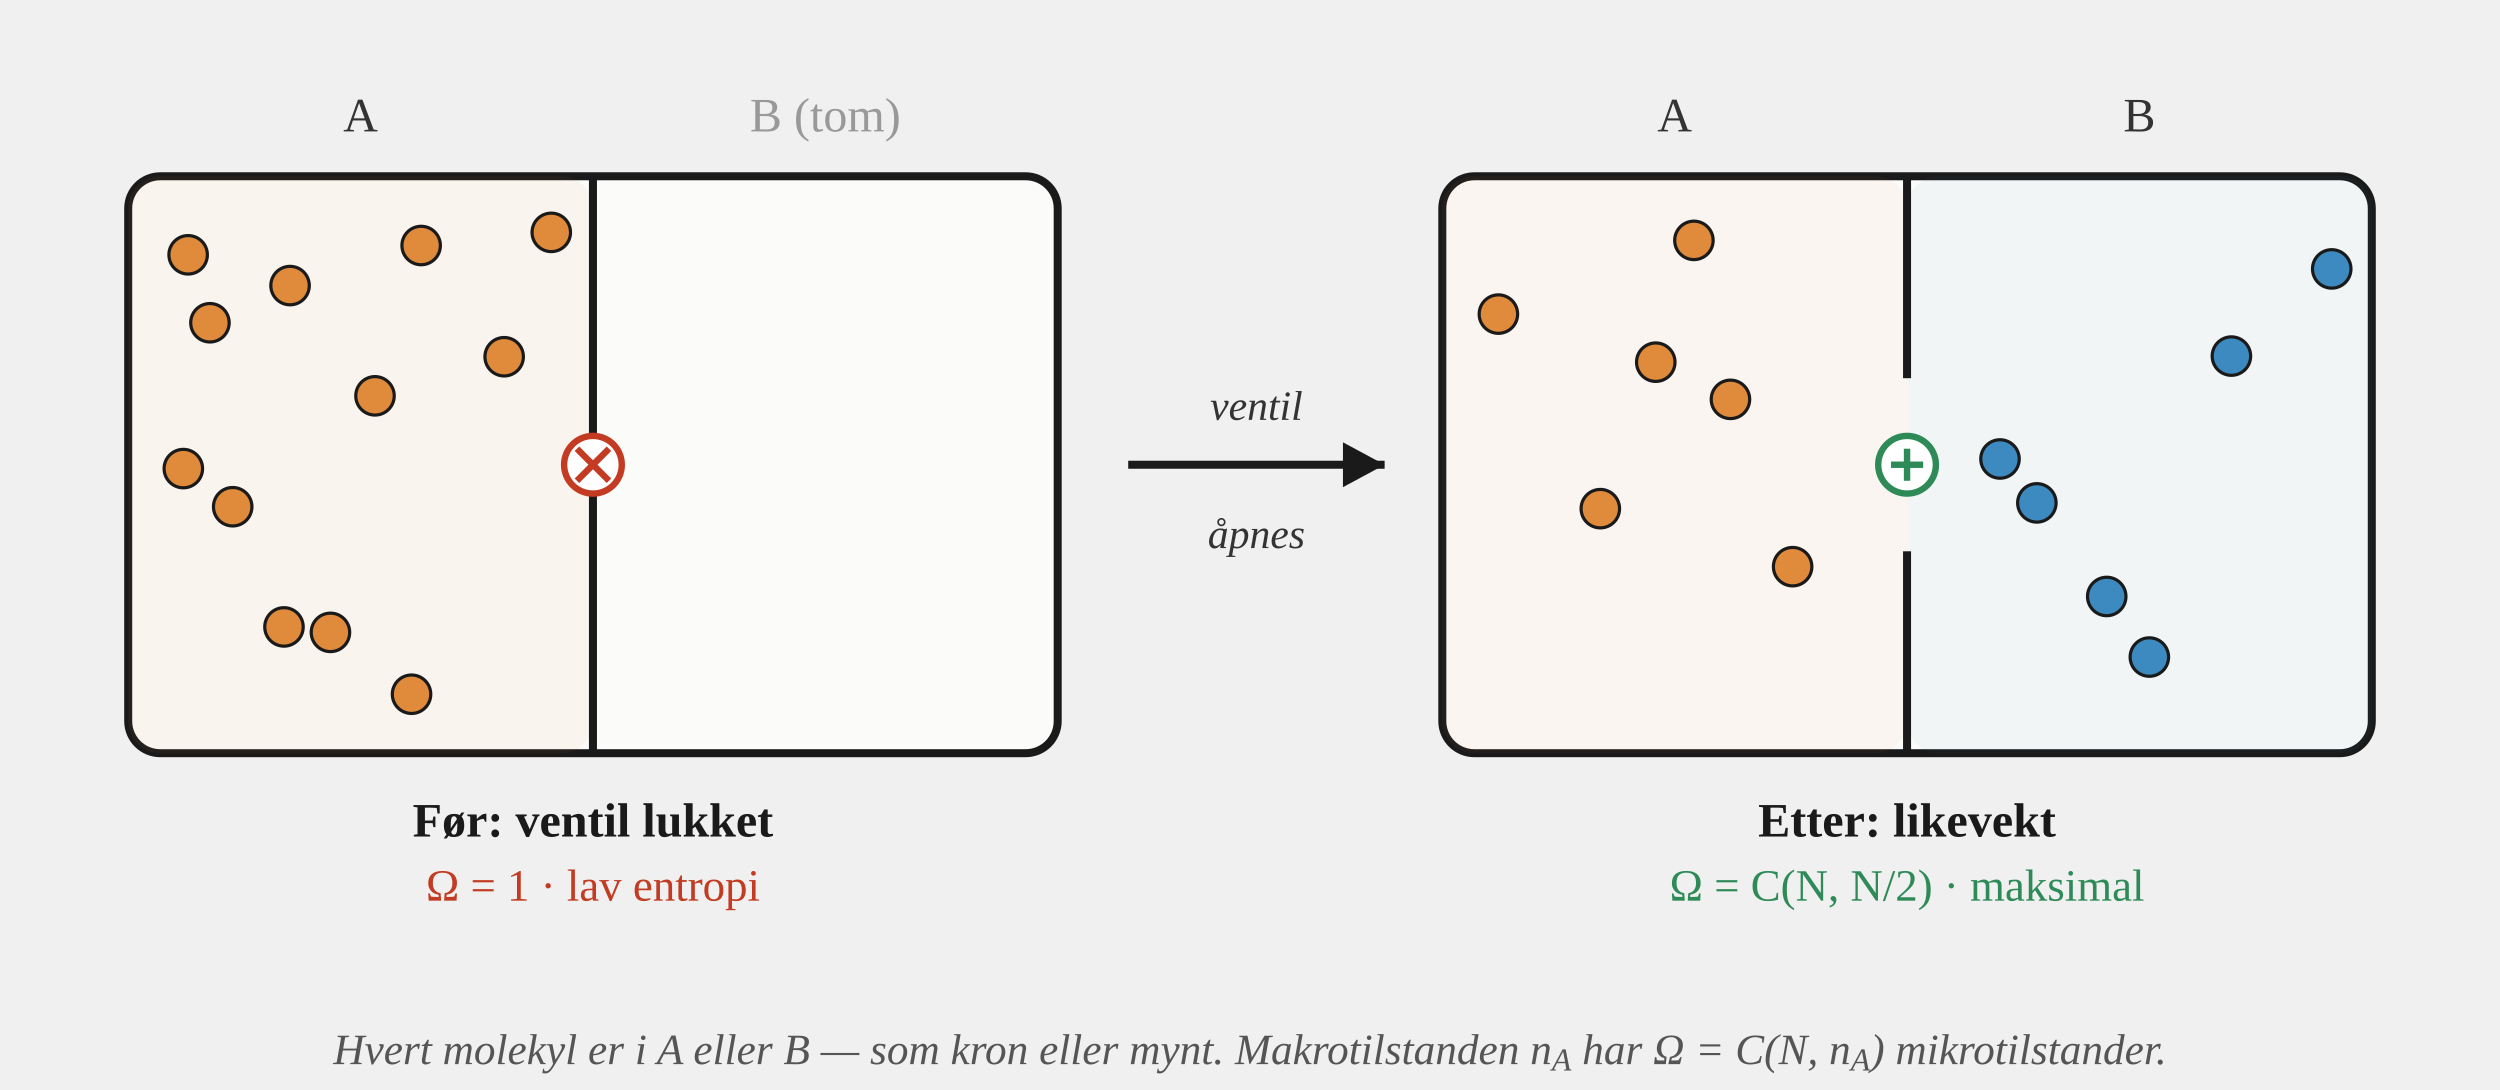
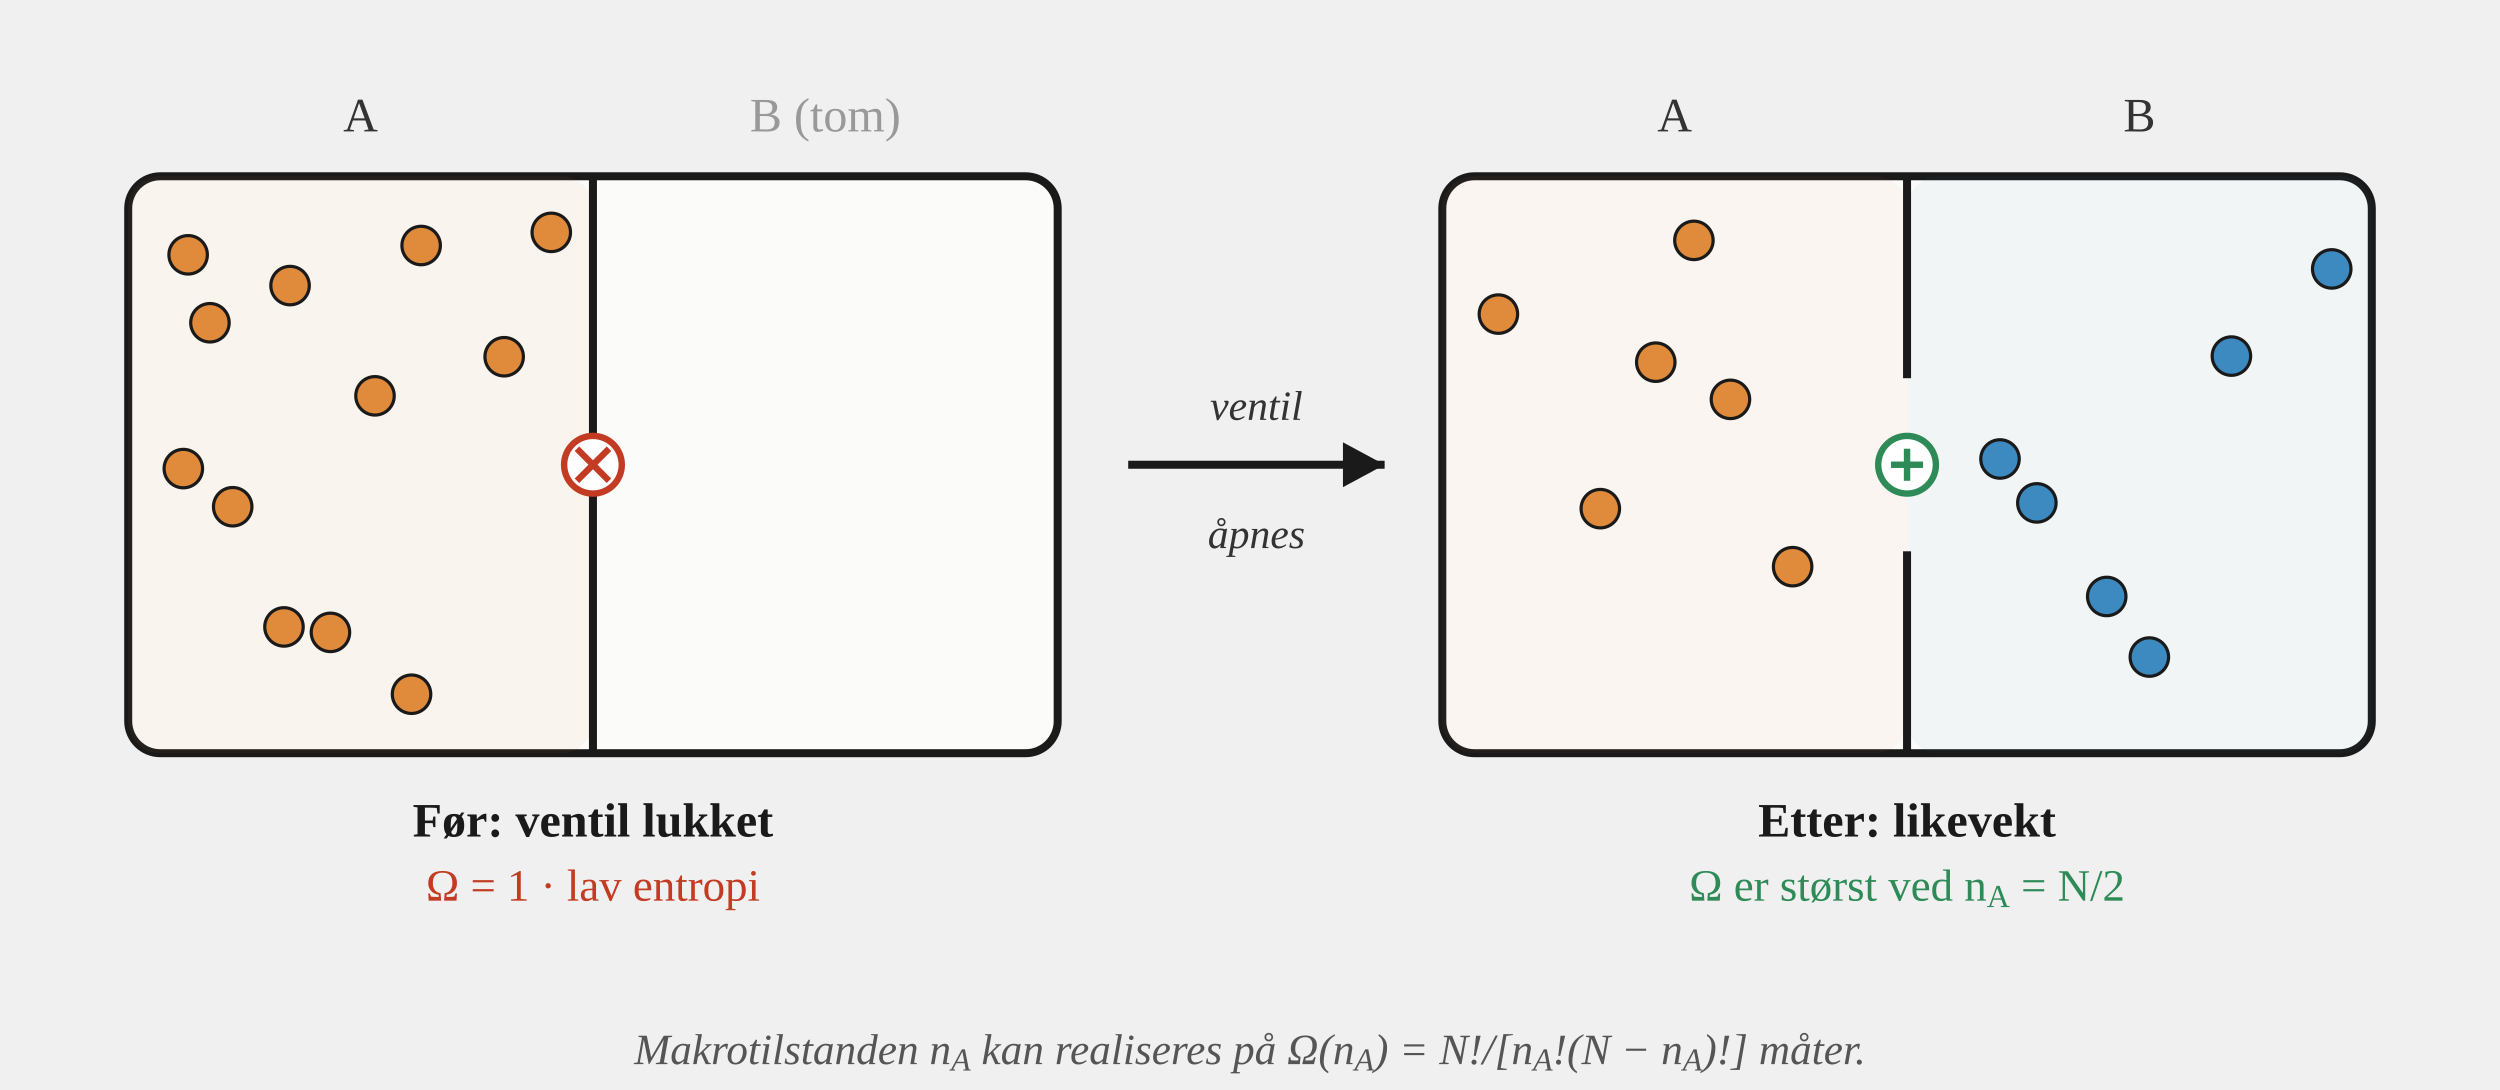
<svg xmlns="http://www.w3.org/2000/svg" viewBox="0 0 780 340" font-family="Georgia, 'Times New Roman', serif">
  <rect width="100%" height="100%" fill="none" />
  <rect x="40" y="55" width="290" height="180" rx="10" fill="#fbfbf9" stroke="#1a1a1a" stroke-width="2.5" />
  <rect x="40" y="55" width="145.0" height="180" rx="10" fill="#e08a3c" opacity="0.06" />
  <line x1="185.0" y1="55" x2="185.0" y2="235" stroke="#1a1a1a" stroke-width="2.5" />
  <circle cx="185.0" cy="145.0" r="9" fill="#fff" stroke="#c23b22" stroke-width="2" />
  <line x1="180.0" y1="140.0" x2="190.0" y2="150.0" stroke="#c23b22" stroke-width="2" />
  <line x1="180.0" y1="150.0" x2="190.0" y2="140.0" stroke="#c23b22" stroke-width="2" />
  <circle cx="90.5" cy="89.1" r="6" fill="#e08a3c" stroke="#1a1a1a" stroke-width="1" />
  <circle cx="131.4" cy="76.6" r="6" fill="#e08a3c" stroke="#1a1a1a" stroke-width="1" />
  <circle cx="117.0" cy="123.5" r="6" fill="#e08a3c" stroke="#1a1a1a" stroke-width="1" />
  <circle cx="57.2" cy="146.2" r="6" fill="#e08a3c" stroke="#1a1a1a" stroke-width="1" />
  <circle cx="58.7" cy="79.5" r="6" fill="#e08a3c" stroke="#1a1a1a" stroke-width="1" />
  <circle cx="103.1" cy="197.3" r="6" fill="#e08a3c" stroke="#1a1a1a" stroke-width="1" />
  <circle cx="65.5" cy="100.7" r="6" fill="#e08a3c" stroke="#1a1a1a" stroke-width="1" />
  <circle cx="128.4" cy="216.6" r="6" fill="#e08a3c" stroke="#1a1a1a" stroke-width="1" />
  <circle cx="172.0" cy="72.5" r="6" fill="#e08a3c" stroke="#1a1a1a" stroke-width="1" />
  <circle cx="157.3" cy="111.3" r="6" fill="#e08a3c" stroke="#1a1a1a" stroke-width="1" />
  <circle cx="88.6" cy="195.6" r="6" fill="#e08a3c" stroke="#1a1a1a" stroke-width="1" />
  <circle cx="72.6" cy="158.1" r="6" fill="#e08a3c" stroke="#1a1a1a" stroke-width="1" />
  <text x="112.5" y="41" text-anchor="middle" font-size="15" fill="#333">A</text>
  <text x="257.5" y="41" text-anchor="middle" font-size="15" fill="#999">B (tom)</text>
  <text x="185.0" y="261" text-anchor="middle" font-size="15" font-weight="bold" fill="#1a1a1a">Før: ventil lukket</text>
  <text x="185.0" y="281" text-anchor="middle" font-size="14" fill="#c23b22">Ω = 1  ·  lav entropi</text>
  <line x1="352" y1="145.0" x2="432" y2="145.0" stroke="#1a1a1a" stroke-width="2.5" />
  <path d="M432 145.0 l-13 -7 l0 14 z" fill="#1a1a1a" />
  <text x="392" y="131.0" text-anchor="middle" font-size="13" font-style="italic" fill="#333">ventil</text>
  <text x="392" y="171.0" text-anchor="middle" font-size="13" font-style="italic" fill="#333">åpnes</text>
  <rect x="450" y="55" width="290" height="180" rx="10" fill="#fbfbf9" stroke="#1a1a1a" stroke-width="2.5" />
  <rect x="450" y="55" width="145.0" height="180" rx="10" fill="#e08a3c" opacity="0.05" />
  <rect x="595.0" y="55" width="145.0" height="180" rx="10" fill="#3c8ac0" opacity="0.05" />
  <line x1="595.0" y1="55" x2="595.0" y2="118.0" stroke="#1a1a1a" stroke-width="2.5" />
  <line x1="595.0" y1="172.0" x2="595.0" y2="235" stroke="#1a1a1a" stroke-width="2.5" />
  <circle cx="595.0" cy="145.0" r="9" fill="#fff" stroke="#2e8b57" stroke-width="2" />
  <path d="M590.0 145.0 h10 M595.0 140.0 v10" stroke="#2e8b57" stroke-width="2" />
  <circle cx="539.9" cy="124.6" r="6" fill="#e08a3c" stroke="#1a1a1a" stroke-width="1" />
  <circle cx="528.5" cy="75.0" r="6" fill="#e08a3c" stroke="#1a1a1a" stroke-width="1" />
  <circle cx="467.5" cy="98.0" r="6" fill="#e08a3c" stroke="#1a1a1a" stroke-width="1" />
  <circle cx="499.3" cy="158.7" r="6" fill="#e08a3c" stroke="#1a1a1a" stroke-width="1" />
  <circle cx="516.6" cy="113.0" r="6" fill="#e08a3c" stroke="#1a1a1a" stroke-width="1" />
  <circle cx="559.3" cy="176.8" r="6" fill="#e08a3c" stroke="#1a1a1a" stroke-width="1" />
  <circle cx="635.5" cy="156.9" r="6" fill="#3c8ac0" stroke="#1a1a1a" stroke-width="1" />
  <circle cx="670.6" cy="205.0" r="6" fill="#3c8ac0" stroke="#1a1a1a" stroke-width="1" />
  <circle cx="696.2" cy="111.1" r="6" fill="#3c8ac0" stroke="#1a1a1a" stroke-width="1" />
  <circle cx="727.5" cy="83.9" r="6" fill="#3c8ac0" stroke="#1a1a1a" stroke-width="1" />
  <circle cx="657.3" cy="186.1" r="6" fill="#3c8ac0" stroke="#1a1a1a" stroke-width="1" />
  <circle cx="624.0" cy="143.2" r="6" fill="#3c8ac0" stroke="#1a1a1a" stroke-width="1" />
  <text x="522.5" y="41" text-anchor="middle" font-size="15" fill="#333">A</text>
  <text x="667.5" y="41" text-anchor="middle" font-size="15" fill="#333">B</text>
  <text x="595.0" y="261" text-anchor="middle" font-size="15" font-weight="bold" fill="#1a1a1a">Etter: likevekt</text>
-   <text x="595.0" y="281" text-anchor="middle" font-size="14" fill="#2e8b57">Ω = C(N, N/2)  ·  maksimal</text>
-   <text x="390.0" y="332" text-anchor="middle" font-size="13.5" font-style="italic" fill="#555">Hvert molekyl er i A eller B — som kron eller mynt. Makrotilstanden n<tspan baseline-shift="sub" font-size="10">A</tspan> har Ω = C(N, n<tspan baseline-shift="sub" font-size="10">A</tspan>) mikrotilstander.</text>
+   <text x="595.0" y="281" text-anchor="middle" font-size="14" fill="#2e8b57">Ω er størst ved n<tspan baseline-shift="sub" font-size="10">A</tspan> = N/2</text>
+   <text x="390.0" y="332" text-anchor="middle" font-size="13.5" font-style="italic" fill="#555">Makrotilstanden n<tspan baseline-shift="sub" font-size="10">A</tspan> kan realiseres på Ω(n<tspan baseline-shift="sub" font-size="10">A</tspan>) = N!/[n<tspan baseline-shift="sub" font-size="10">A</tspan>!(N − n<tspan baseline-shift="sub" font-size="10">A</tspan>)!] måter.</text>
</svg>
